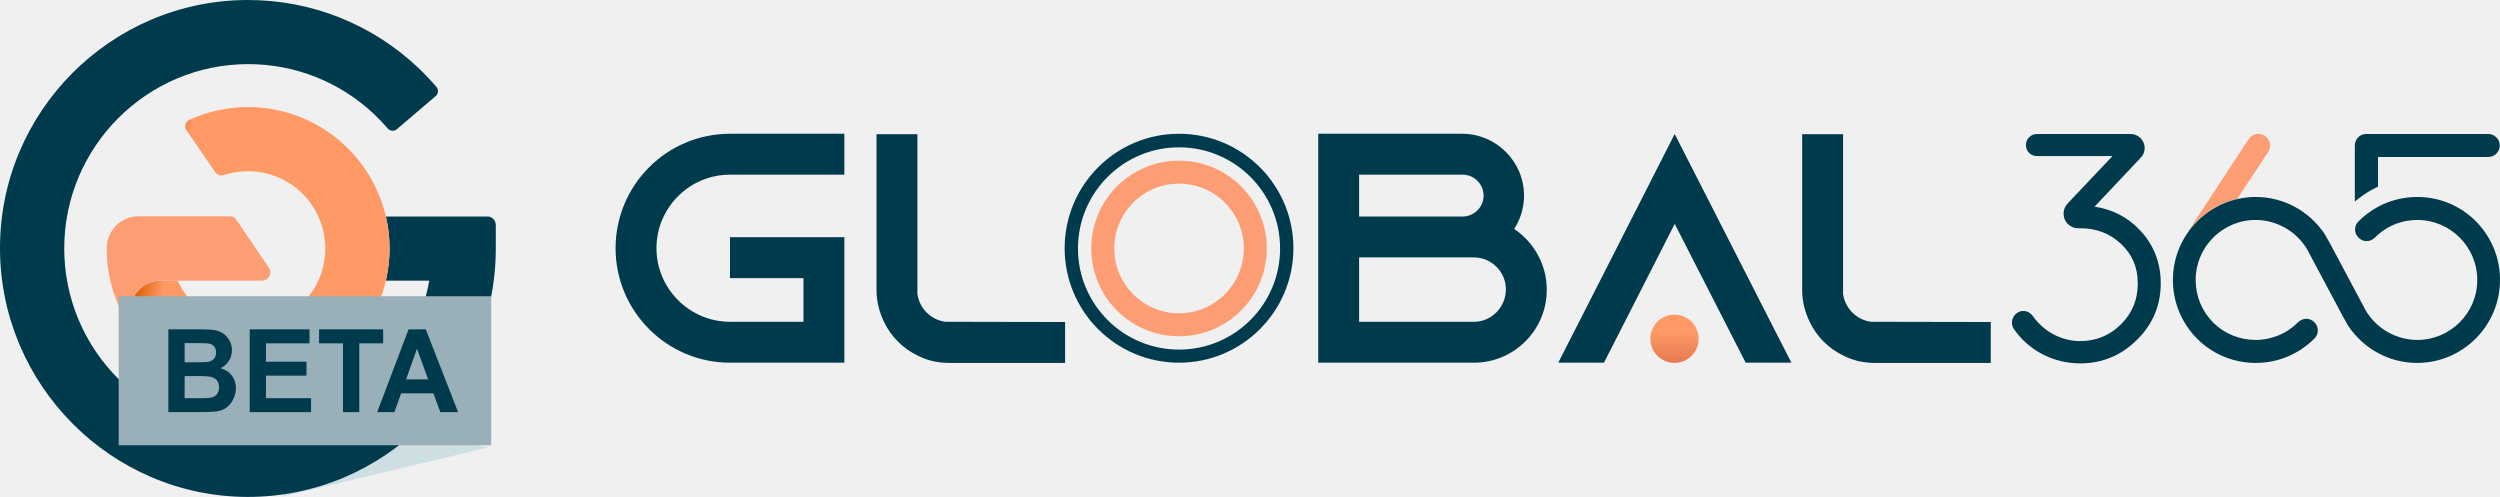
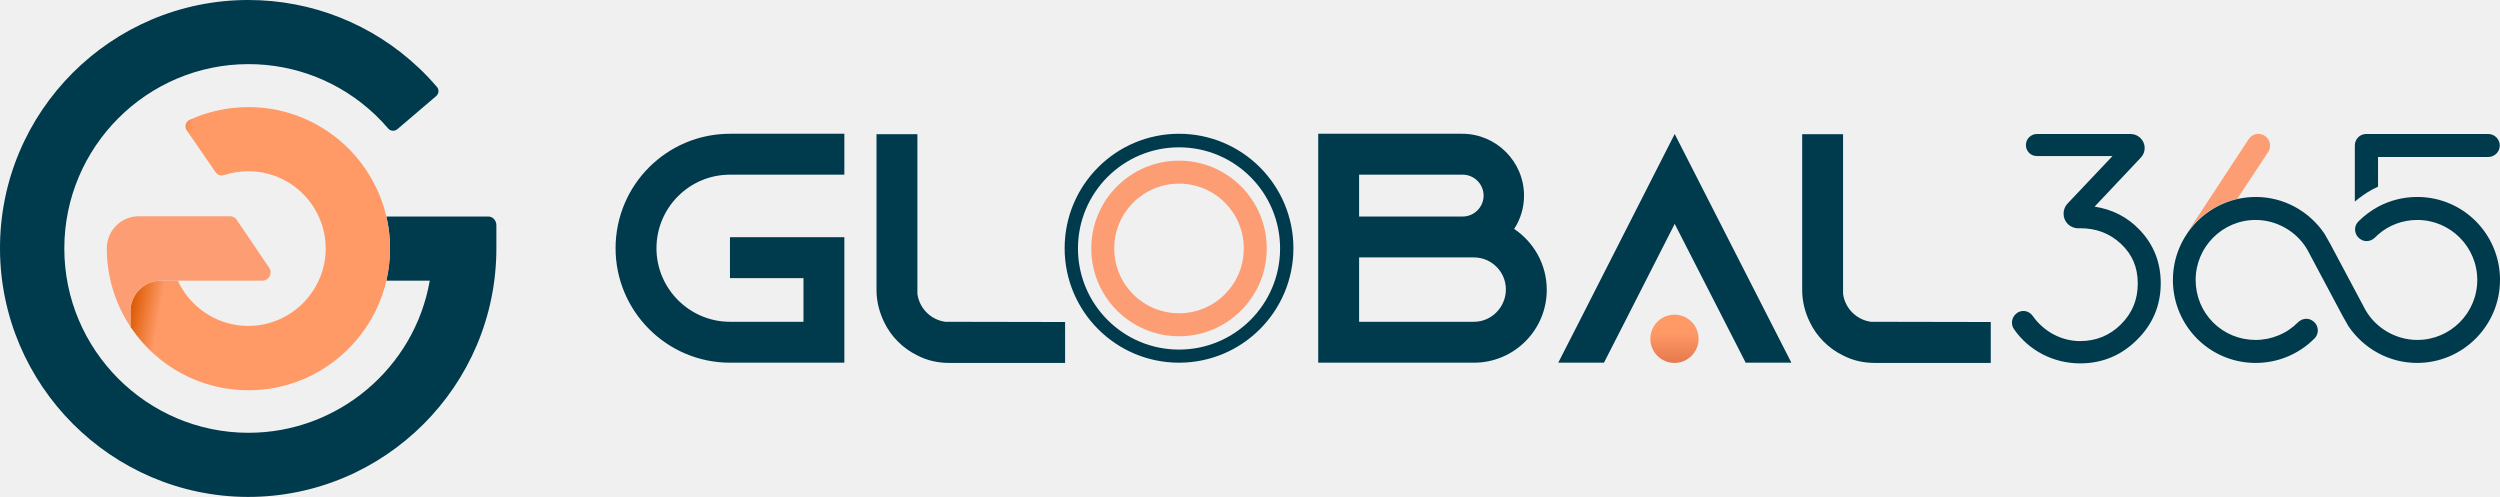
<svg xmlns="http://www.w3.org/2000/svg" width="302" height="60" viewBox="0 0 302 60" fill="none">
-   <g clip-path="url(#clip0_55555_65972)">
+   <g clip-path="url(#clip0_55555_66129)">
    <path d="M79.301 29.986C79.301 34.873 83.297 38.871 88.18 38.871H97.059V33.596H88.18V28.653H101.998V43.813H88.18C80.578 43.813 74.362 37.621 74.362 29.986C74.362 22.351 80.55 16.159 88.18 16.159H101.998V21.101H88.18C83.269 21.101 79.301 25.099 79.301 29.986ZM128.663 38.899V43.841H114.651C113.264 43.841 111.96 43.535 110.794 42.925C109.046 42.064 107.631 40.648 106.799 38.899C106.216 37.705 105.883 36.4 105.883 35.039V16.215H110.822V35.511C111.072 37.261 112.431 38.621 114.179 38.871L128.663 38.899ZM186.849 35.012C186.849 39.87 182.909 43.813 178.053 43.813H159.241V16.159H176.638C180.745 16.159 184.102 19.519 184.102 23.628C184.102 25.127 183.658 26.515 182.909 27.654C185.268 29.236 186.849 31.93 186.849 35.012ZM164.18 26.155H176.694C178.081 26.155 179.219 25.016 179.219 23.628C179.219 22.24 178.081 21.101 176.694 21.101H164.18V26.155ZM178.053 38.871C180.19 38.871 181.91 37.094 181.91 34.956C181.91 32.818 180.162 31.097 178.053 31.097H164.18V38.871H178.053ZM216.4 43.813H210.878L208.353 38.871L202.304 27.043L196.283 38.871L193.758 43.813H188.237L190.762 38.871L202.304 16.187L213.875 38.871L216.4 43.813ZM240.484 38.899V43.841H226.472C225.085 43.841 223.781 43.535 222.615 42.925C220.867 42.064 219.452 40.648 218.62 38.899C218.037 37.705 217.704 36.4 217.704 35.039V16.215H222.643V35.511C222.893 37.261 224.252 38.621 226 38.871L240.484 38.899ZM142.426 16.159C134.796 16.159 128.608 22.351 128.608 29.986C128.608 37.621 134.796 43.813 142.426 43.813C150.057 43.813 156.244 37.621 156.244 29.986C156.244 22.351 150.057 16.159 142.426 16.159ZM142.426 42.23C135.684 42.23 130.217 36.761 130.217 30.014C130.217 23.267 135.684 17.797 142.426 17.797C149.169 17.797 154.635 23.267 154.635 30.014C154.635 36.761 149.169 42.23 142.426 42.23Z" fill="#003A4D" />
    <path d="M142.426 19.408C136.571 19.408 131.827 24.155 131.827 30.014C131.827 35.872 136.571 40.62 142.426 40.62C148.281 40.62 153.025 35.872 153.025 30.014C153.025 24.155 148.281 19.408 142.426 19.408ZM142.426 37.844C138.098 37.844 134.601 34.345 134.601 30.014C134.601 25.683 138.098 22.184 142.426 22.184C146.755 22.184 150.251 25.683 150.251 30.014C150.251 34.345 146.755 37.844 142.426 37.844Z" fill="#FC9D74" />
-     <path d="M202.277 43.841C203.886 43.841 205.19 42.536 205.19 40.925C205.19 39.315 203.886 38.01 202.277 38.01C200.668 38.01 199.363 39.315 199.363 40.925C199.363 42.536 200.668 43.841 202.277 43.841Z" fill="url(#paint0_linear_55555_65972)" />
+     <path d="M202.277 43.841C203.886 43.841 205.19 42.536 205.19 40.925C205.19 39.315 203.886 38.01 202.277 38.01C200.668 38.01 199.363 39.315 199.363 40.925C199.363 42.536 200.668 43.841 202.277 43.841Z" fill="url(#paint0_linear_55555_66129)" />
    <path d="M274.225 17.575C274.225 17.853 274.142 18.103 274.003 18.353L270.257 24.017C267.732 24.6 265.568 26.127 264.153 28.209L271.645 16.798C272.061 16.159 272.949 15.965 273.587 16.409C274.003 16.687 274.225 17.131 274.225 17.575Z" fill="#FC9D74" />
-     <path d="M286.6 22.878C285.823 23.295 285.13 23.794 284.464 24.35V17.575C284.464 16.909 284.936 16.326 285.574 16.215C285.657 16.187 285.768 16.187 285.851 16.187H300.585C301.362 16.187 301.972 16.826 301.972 17.575C301.972 18.353 301.334 18.963 300.585 18.963H287.266V22.545C287.044 22.656 286.822 22.767 286.6 22.878ZM292.205 23.794C292.122 23.794 292.039 23.794 291.983 23.794C290.318 23.794 288.709 24.211 287.294 24.961C286.434 25.433 285.629 26.016 284.908 26.738C284.63 27.015 284.492 27.349 284.492 27.709C284.492 27.931 284.547 28.154 284.658 28.376C284.908 28.82 285.379 29.125 285.879 29.125C286.24 29.125 286.6 28.987 286.878 28.709C287.017 28.57 287.155 28.459 287.294 28.32C288.598 27.182 290.263 26.571 292.011 26.571C296.007 26.571 299.253 29.82 299.253 33.818C299.253 37.816 296.007 41.064 292.011 41.064C289.458 41.064 287.044 39.676 285.768 37.483L281.523 29.514C281.412 29.292 280.801 28.265 280.801 28.237C278.914 25.46 275.834 23.794 272.505 23.794C266.983 23.794 262.488 28.293 262.488 33.818C262.488 33.901 262.488 33.984 262.488 34.068C262.627 39.426 266.9 43.73 272.283 43.841C272.366 43.841 272.449 43.841 272.505 43.841C275.169 43.841 277.694 42.786 279.58 40.898C280.024 40.453 280.108 39.815 279.83 39.26C279.58 38.815 279.109 38.51 278.609 38.51C278.248 38.51 277.888 38.649 277.61 38.926C276.917 39.62 276.14 40.148 275.252 40.509C274.392 40.87 273.448 41.064 272.477 41.064C270.535 41.064 268.703 40.315 267.344 38.954C265.984 37.594 265.235 35.761 265.235 33.818C265.235 29.82 268.481 26.571 272.477 26.571C275.03 26.571 277.444 27.959 278.72 30.153L282.965 38.121C283.076 38.343 283.687 39.371 283.687 39.398C285.574 42.175 288.654 43.841 291.983 43.841C297.505 43.841 302 39.343 302 33.818C302 33.734 302 33.651 302 33.568C301.861 28.209 297.588 23.906 292.205 23.794ZM253.026 24.961L258.603 19.047C258.909 18.741 259.075 18.325 259.075 17.881C259.075 16.937 258.298 16.187 257.383 16.187H246.062C245.34 16.187 244.73 16.77 244.73 17.52C244.73 18.269 245.313 18.852 246.062 18.852H246.95H247.033H255.191L249.752 24.6C249.447 24.933 249.28 25.349 249.28 25.821C249.28 26.793 250.057 27.571 251.028 27.571H251.278C253.221 27.571 254.858 28.181 256.217 29.459C257.577 30.736 258.243 32.291 258.243 34.234C258.243 36.206 257.577 37.816 256.217 39.176C254.885 40.509 253.221 41.203 251.278 41.203C249.031 41.203 246.894 40.065 245.562 38.177C245.285 37.788 244.869 37.566 244.425 37.566C244.147 37.566 243.87 37.649 243.648 37.816C243.343 38.038 243.148 38.343 243.065 38.704C243.01 39.065 243.065 39.454 243.287 39.759C245.091 42.369 248.087 43.896 251.278 43.896C253.97 43.896 256.273 42.925 258.16 41.037C260.046 39.176 261.017 36.9 261.017 34.206C261.017 31.707 260.157 29.542 258.492 27.793C256.994 26.21 255.163 25.294 253.026 24.961Z" fill="#003A4D" />
-     <path d="M59 54.041C50.6 56.057 42.4 58.014 34 60C35 59.097 35.8 58.345 36.65 57.592C38.15 56.238 39.6 54.884 41.1 53.559C41.3 53.379 41.8 53.198 42.2 53.168C44.9 53.108 47.6 53.138 50.3 53.018C53.25 52.897 56 53.409 59 54.041Z" fill="#CEDFE4" />
-     <path d="M59.892 27.21V30.014C59.892 46.59 46.422 60.056 29.876 60.028C13.442 59.972 0.055 46.534 -7.3673e-05 30.069C-0.056 13.494 13.414 0 29.96 0C37.637 0 44.953 2.915 50.524 8.191C51.3 8.913 52.02 9.69 52.713 10.495C52.852 10.634 52.907 10.828 52.907 10.995C52.907 11.217 52.824 11.439 52.63 11.606L47.946 15.604C47.614 15.882 47.115 15.854 46.838 15.521C46.339 14.938 45.785 14.354 45.23 13.827C41.101 9.912 35.669 7.746 29.987 7.746C17.737 7.746 7.76 17.742 7.76 30.014C7.76 42.286 17.737 52.281 29.987 52.281C40.768 52.281 50.025 44.452 51.854 33.901H46.616C46.893 32.651 47.06 31.347 47.06 30.042C47.06 28.737 46.921 27.404 46.616 26.155H58.866C59.42 26.127 59.892 26.599 59.892 27.21Z" fill="#003A4D" />
-     <path d="M36.694 36.483C35.004 38.26 32.593 39.371 29.96 39.371C26.911 39.371 24.195 37.899 22.477 35.622C22.089 35.095 21.728 34.512 21.451 33.901H19.428C17.377 33.901 15.742 35.567 15.742 37.594V39.482C15.797 39.565 15.853 39.676 15.936 39.759C19.012 44.23 24.167 47.145 29.987 47.145C34.255 47.145 38.136 45.562 41.129 42.98C44.759 39.843 47.06 35.206 47.06 30.042C47.06 20.602 39.41 12.938 29.987 12.938C27.521 12.938 25.11 13.466 22.892 14.466C22.393 14.688 22.227 15.299 22.532 15.743L26.024 20.824C26.246 21.129 26.634 21.268 26.994 21.157C27.936 20.852 28.934 20.685 29.96 20.685C35.115 20.685 39.3 24.877 39.3 30.042C39.3 32.513 38.302 34.789 36.694 36.483Z" fill="url(#paint1_linear_55555_65972)" />
-     <path d="M16.74 26.127H27.77C28.103 26.127 28.408 26.293 28.574 26.571L32.482 32.346C32.925 33.013 32.454 33.901 31.678 33.901H21.451H19.428C17.377 33.901 15.742 35.567 15.742 37.594V39.482C13.941 36.761 12.887 33.512 12.887 30.014C12.887 27.848 14.606 26.127 16.74 26.127Z" fill="#FC9D74" />
-     <path d="M59.337 35.786H14.337V53.786H59.337V35.786Z" fill="#99B0B8" />
-     <path d="M20.337 39.786H24.231C25.002 39.786 25.576 39.82 25.952 39.888C26.333 39.952 26.672 40.088 26.969 40.297C27.27 40.507 27.521 40.786 27.72 41.136C27.919 41.482 28.019 41.871 28.019 42.303C28.019 42.771 27.895 43.201 27.647 43.592C27.403 43.983 27.071 44.276 26.65 44.472C27.244 44.649 27.7 44.952 28.019 45.379C28.338 45.807 28.497 46.309 28.497 46.887C28.497 47.342 28.393 47.785 28.185 48.217C27.981 48.644 27.7 48.988 27.341 49.247C26.987 49.502 26.548 49.658 26.025 49.718C25.698 49.754 24.907 49.777 23.653 49.786H20.337V39.786ZM22.304 41.45V43.763H23.593C24.36 43.763 24.836 43.751 25.022 43.728C25.359 43.688 25.622 43.569 25.813 43.374C26.008 43.174 26.105 42.912 26.105 42.589C26.105 42.28 26.021 42.03 25.853 41.839C25.689 41.643 25.443 41.525 25.115 41.484C24.92 41.462 24.36 41.45 23.434 41.45H22.304ZM22.304 45.427V48.101H24.125C24.834 48.101 25.283 48.08 25.474 48.039C25.766 47.985 26.003 47.853 26.185 47.644C26.371 47.43 26.464 47.146 26.464 46.791C26.464 46.491 26.393 46.236 26.251 46.027C26.11 45.818 25.904 45.666 25.633 45.57C25.367 45.475 24.787 45.427 23.892 45.427H22.304Z" fill="#003A4D" />
-     <path d="M30.165 49.786V39.786H37.389V41.477H32.132V43.694H37.023V45.379H32.132V48.101H37.575V49.786H30.165Z" fill="#003A4D" />
-     <path d="M41.435 49.786V41.477H38.545V39.786H46.286V41.477H43.403V49.786H41.435Z" fill="#003A4D" />
-     <path d="M55.337 49.786H53.197L52.347 47.514H48.453L47.649 49.786H45.562L49.356 39.786H51.437L55.337 49.786ZM51.716 45.829L50.373 42.119L49.057 45.829H51.716Z" fill="#003A4D" />
+     <path d="M286.6 22.878C285.823 23.295 285.13 23.794 284.464 24.35V17.575C284.464 16.909 284.935 16.326 285.574 16.215C285.657 16.187 285.768 16.187 285.851 16.187H300.585C301.362 16.187 301.972 16.826 301.972 17.575C301.972 18.353 301.334 18.963 300.585 18.963H287.266V22.545C287.044 22.656 286.822 22.767 286.6 22.878ZM292.205 23.794C292.122 23.794 292.039 23.794 291.983 23.794C290.318 23.794 288.709 24.211 287.294 24.961C286.434 25.433 285.629 26.016 284.908 26.738C284.63 27.015 284.491 27.349 284.491 27.709C284.491 27.931 284.547 28.154 284.658 28.376C284.908 28.82 285.379 29.125 285.879 29.125C286.24 29.125 286.6 28.987 286.878 28.709C287.016 28.57 287.155 28.459 287.294 28.32C288.598 27.182 290.263 26.571 292.011 26.571C296.007 26.571 299.253 29.82 299.253 33.818C299.253 37.816 296.007 41.064 292.011 41.064C289.458 41.064 287.044 39.676 285.768 37.483L281.522 29.514C281.411 29.292 280.801 28.265 280.801 28.237C278.914 25.46 275.834 23.794 272.505 23.794C266.983 23.794 262.488 28.293 262.488 33.818C262.488 33.901 262.488 33.984 262.488 34.068C262.627 39.426 266.9 43.73 272.283 43.841C272.366 43.841 272.449 43.841 272.505 43.841C275.168 43.841 277.693 42.786 279.58 40.898C280.024 40.453 280.107 39.815 279.83 39.26C279.58 38.815 279.108 38.51 278.609 38.51C278.248 38.51 277.888 38.649 277.61 38.926C276.916 39.62 276.14 40.148 275.252 40.509C274.391 40.87 273.448 41.064 272.477 41.064C270.535 41.064 268.703 40.315 267.344 38.954C265.984 37.594 265.235 35.761 265.235 33.818C265.235 29.82 268.481 26.571 272.477 26.571C275.03 26.571 277.444 27.959 278.72 30.153L282.965 38.121C283.076 38.343 283.687 39.371 283.687 39.398C285.574 42.175 288.654 43.841 291.983 43.841C297.505 43.841 302 39.343 302 33.818C302 33.734 302 33.651 302 33.568C301.861 28.209 297.588 23.906 292.205 23.794ZM253.026 24.961L258.603 19.047C258.909 18.741 259.075 18.325 259.075 17.881C259.075 16.937 258.298 16.187 257.382 16.187H246.062C245.34 16.187 244.73 16.77 244.73 17.52C244.73 18.269 245.312 18.852 246.062 18.852H246.95H247.033H255.19L249.752 24.6C249.447 24.933 249.28 25.349 249.28 25.821C249.28 26.793 250.057 27.571 251.028 27.571H251.278C253.22 27.571 254.857 28.181 256.217 29.459C257.577 30.736 258.243 32.291 258.243 34.234C258.243 36.206 257.577 37.816 256.217 39.176C254.885 40.509 253.22 41.203 251.278 41.203C249.031 41.203 246.894 40.065 245.562 38.177C245.285 37.788 244.869 37.566 244.425 37.566C244.147 37.566 243.87 37.649 243.648 37.816C243.342 38.038 243.148 38.343 243.065 38.704C243.009 39.065 243.065 39.454 243.287 39.759C245.09 42.369 248.087 43.896 251.278 43.896C253.97 43.896 256.273 42.925 258.159 41.037C260.046 39.176 261.017 36.9 261.017 34.206C261.017 31.707 260.157 29.542 258.492 27.793C256.994 26.21 255.163 25.294 253.026 24.961Z" fill="#003A4D" />
+     <path d="M59.962 27.21V30.014C59.962 46.59 46.477 60.056 29.912 60.028C13.457 59.972 0.056 46.534 0 30.069C-0.055 13.494 13.43 0 29.995 0C37.681 0 45.006 2.915 50.583 8.191C51.36 8.913 52.082 9.69 52.775 10.495C52.914 10.634 52.969 10.828 52.969 10.995C52.969 11.217 52.886 11.439 52.692 11.606L48.003 15.604C47.67 15.882 47.17 15.854 46.893 15.521C46.393 14.938 45.839 14.354 45.283 13.827C41.149 9.912 35.711 7.746 30.023 7.746C17.758 7.746 7.769 17.742 7.769 30.014C7.769 42.286 17.758 52.281 30.023 52.281C40.816 52.281 50.084 44.452 51.915 33.901H46.671C46.948 32.652 47.115 31.347 47.115 30.042C47.115 28.737 46.976 27.404 46.671 26.155H58.935C59.49 26.127 59.962 26.599 59.962 27.21Z" fill="#003A4D" />
+     <path d="M36.737 36.483C35.045 38.26 32.631 39.371 29.995 39.371C26.943 39.371 24.223 37.899 22.503 35.622C22.115 35.095 21.754 34.512 21.476 33.901H19.451C17.398 33.901 15.761 35.567 15.761 37.594V39.482C15.816 39.565 15.871 39.676 15.955 39.759C19.035 44.23 24.196 47.145 30.023 47.145C34.296 47.145 38.18 45.562 41.177 42.98C44.812 39.843 47.115 35.206 47.115 30.042C47.115 20.602 39.457 12.938 30.023 12.938C27.553 12.938 25.139 13.466 22.919 14.466C22.42 14.688 22.253 15.299 22.559 15.743L26.055 20.824C26.277 21.129 26.665 21.268 27.026 21.157C27.969 20.852 28.968 20.685 29.995 20.685C35.156 20.685 39.346 24.877 39.346 30.042C39.346 32.513 38.347 34.789 36.737 36.483Z" fill="url(#paint1_linear_55555_66129)" />
+     <path d="M16.759 26.127H27.803C28.136 26.127 28.441 26.293 28.608 26.571L32.52 32.346C32.964 33.013 32.492 33.901 31.715 33.901H21.477H19.451C17.398 33.901 15.761 35.567 15.761 37.594V39.482C13.957 36.761 12.903 33.512 12.903 30.014C12.903 27.848 14.623 26.127 16.759 26.127Z" fill="#FC9D74" />
  </g>
  <defs>
-     <linearGradient id="paint0_linear_55555_65972" x1="202.23" y1="45.523" x2="202.23" y2="40.179" gradientUnits="userSpaceOnUse">
+     <linearGradient id="paint0_linear_55555_66129" x1="202.23" y1="45.523" x2="202.23" y2="40.179" gradientUnits="userSpaceOnUse">
      <stop stop-color="#DB6A42" />
      <stop offset="1" stop-color="#FF9966" />
    </linearGradient>
-     <linearGradient id="paint1_linear_55555_65972" x1="17.395" y1="27.787" x2="46.77" y2="32.958" gradientUnits="userSpaceOnUse">
+     <linearGradient id="paint1_linear_55555_66129" x1="17.415" y1="27.787" x2="46.823" y2="32.969" gradientUnits="userSpaceOnUse">
      <stop stop-color="#DB5A00" />
      <stop offset="0.12" stop-color="#FF9966" />
    </linearGradient>
-     <clipPath id="clip0_55555_65972">
+     <clipPath id="clip0_55555_66129">
      <rect width="302" height="60" fill="white" />
    </clipPath>
  </defs>
</svg>
